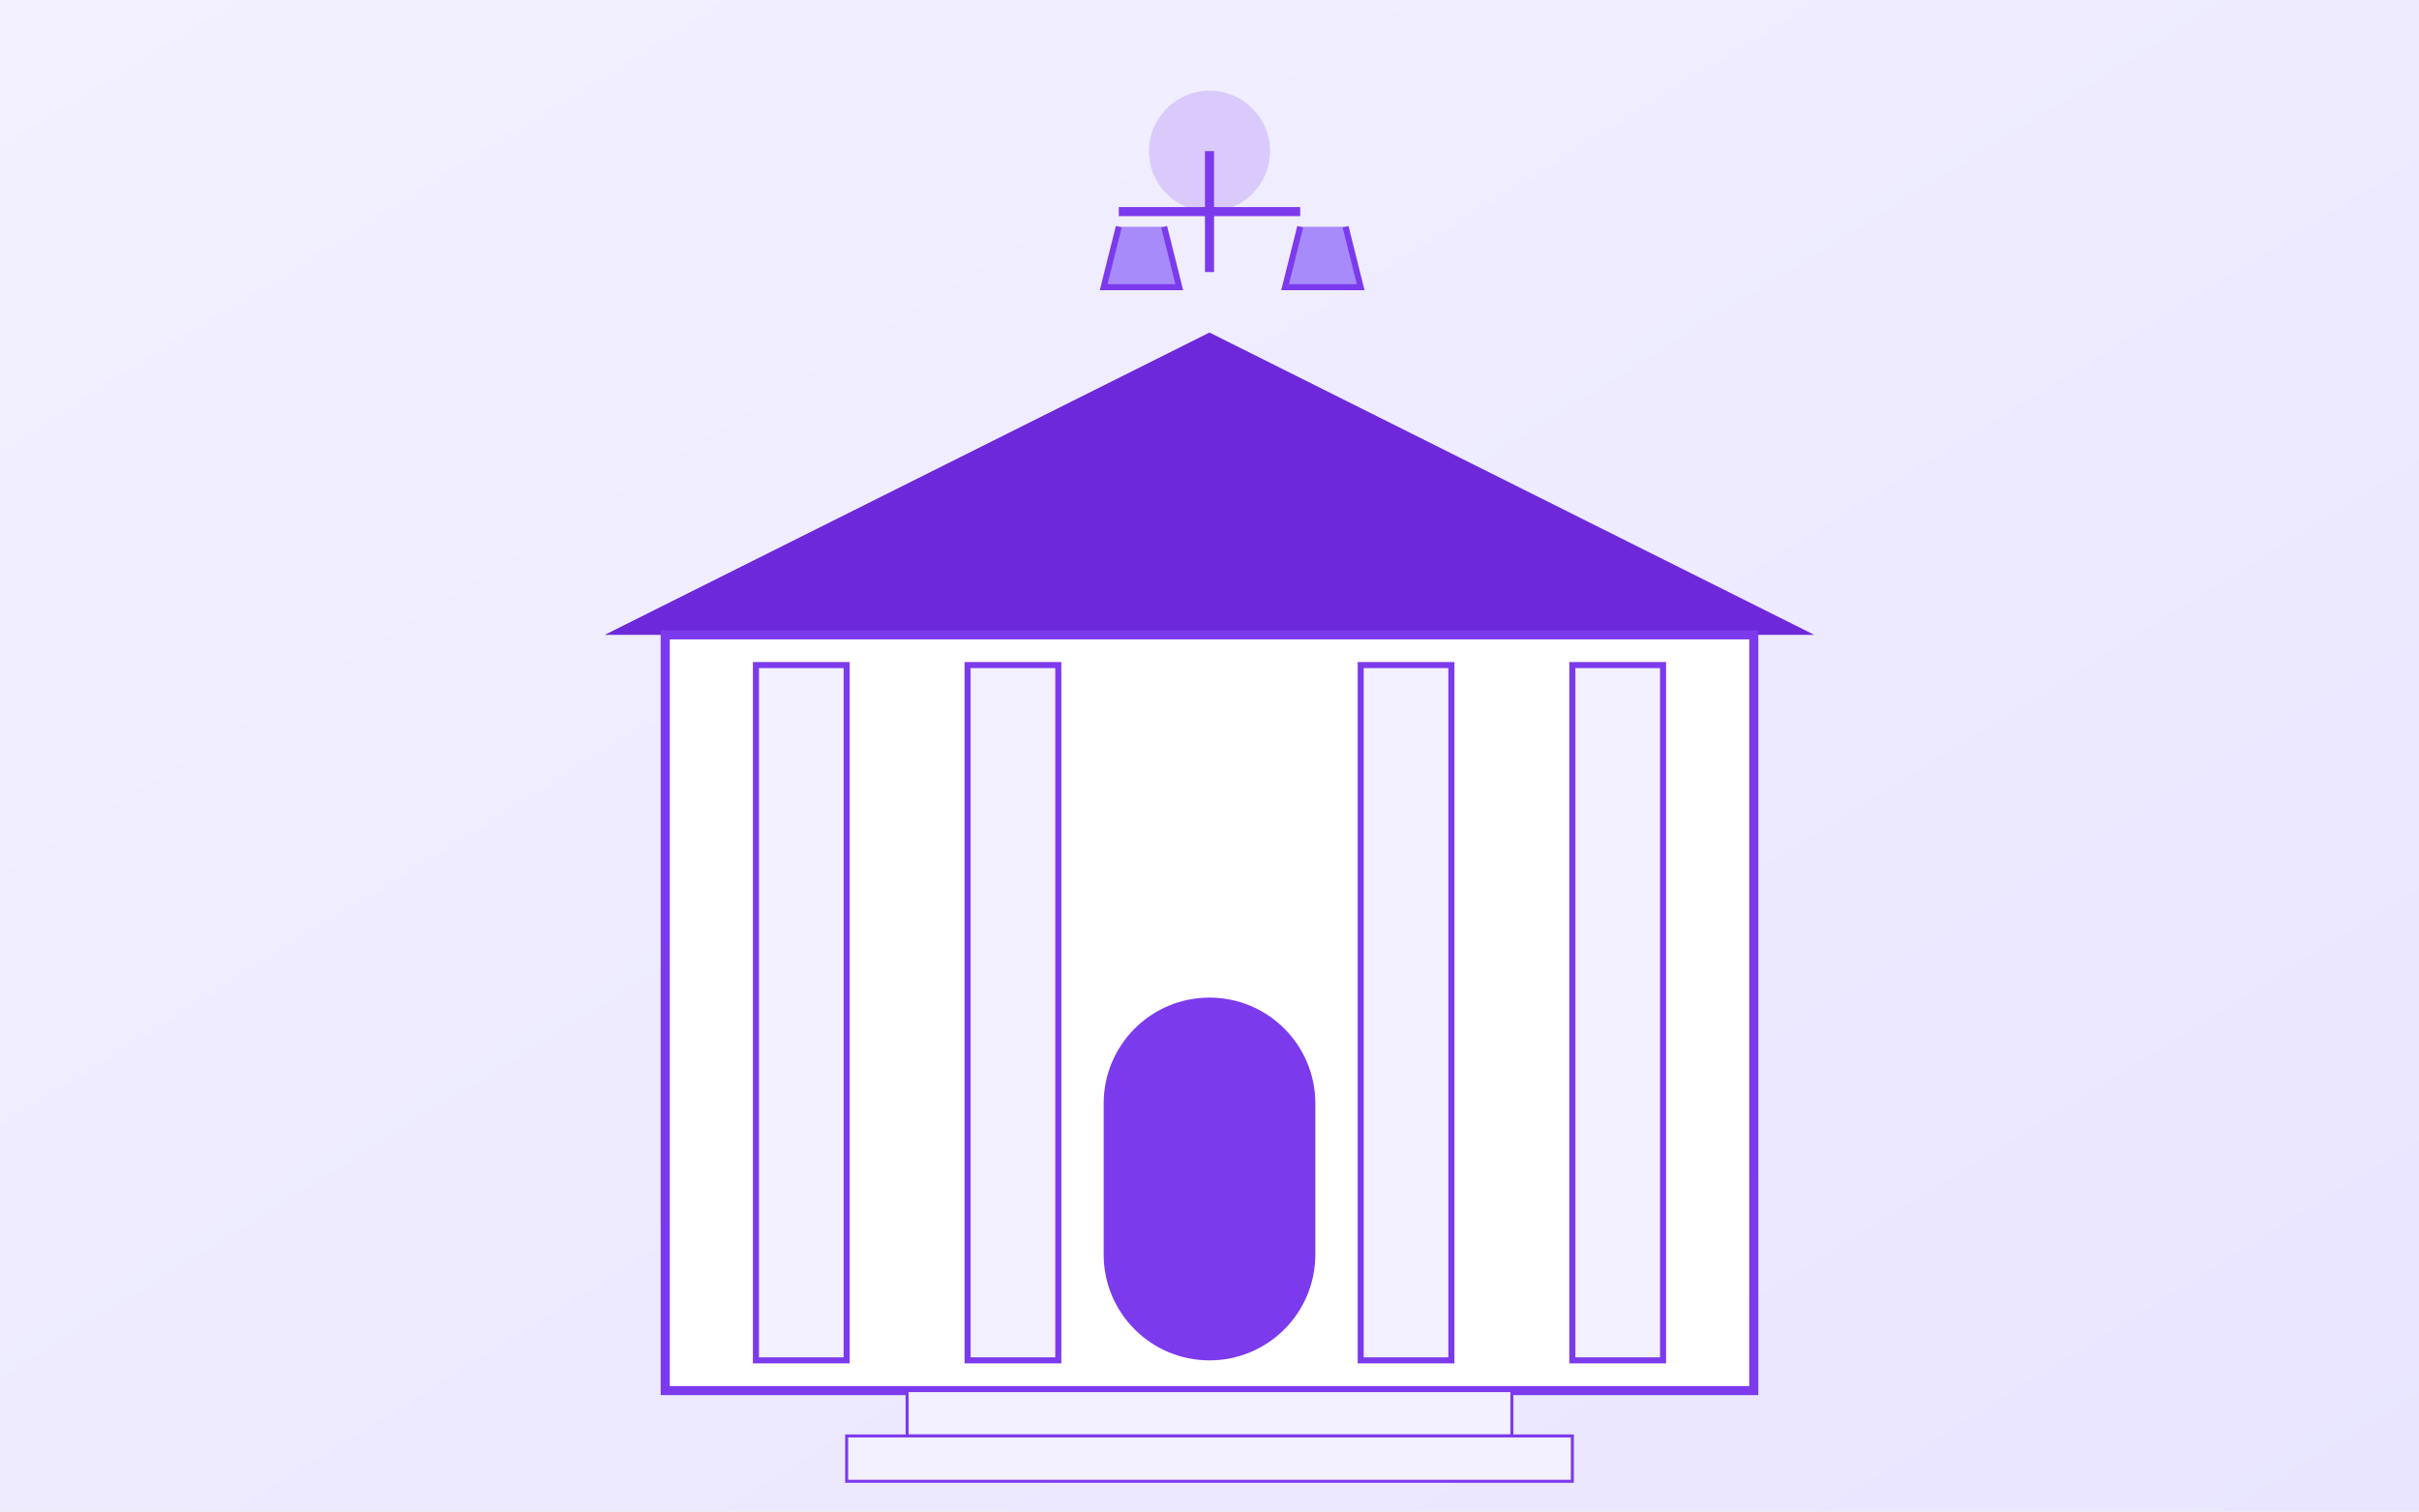
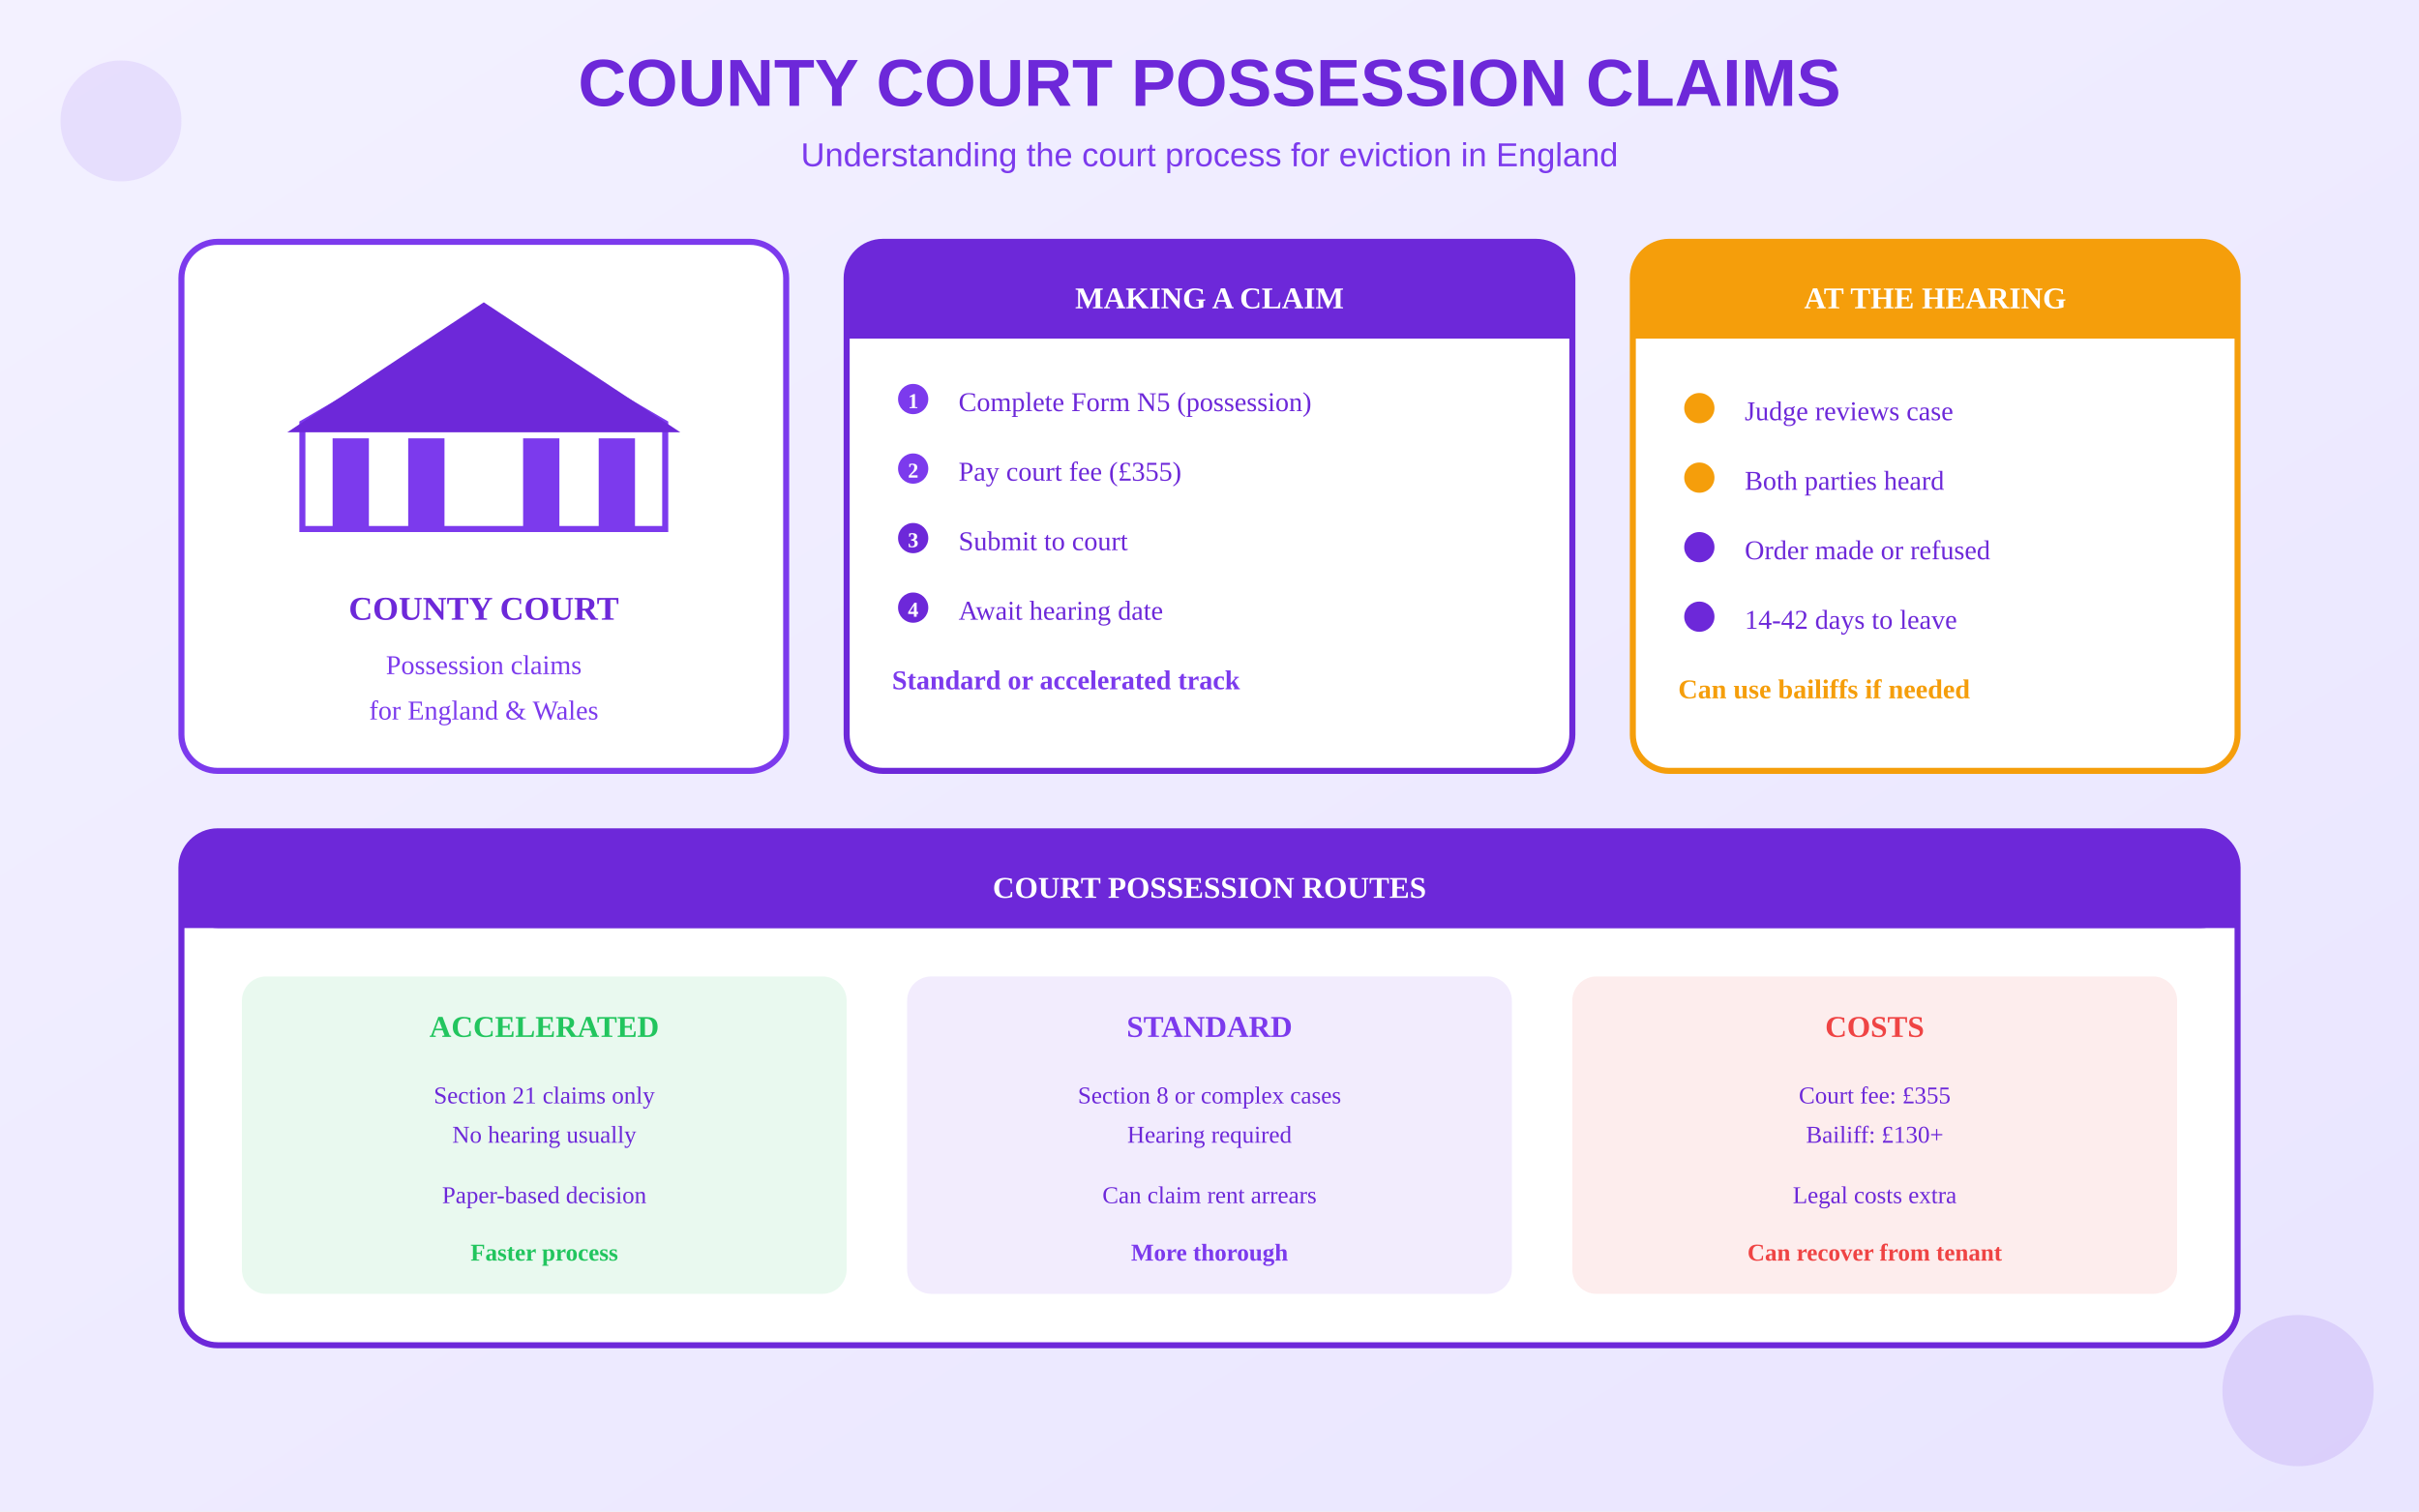
<svg xmlns="http://www.w3.org/2000/svg" viewBox="0 0 800 500">
  <defs>
    <linearGradient id="bgGrad" x1="0%" y1="0%" x2="100%" y2="100%">
      <stop offset="0%" style="stop-color:#F3F1FF" />
      <stop offset="100%" style="stop-color:#E9E5FF" />
    </linearGradient>
  </defs>
  <rect width="800" height="500" fill="url(#bgGrad)" />
-   <g transform="translate(200, 80)">
-     <path d="M0 130 L200 30 L400 130" fill="#6D28D9" />
-     <rect x="20" y="130" width="360" height="250" fill="white" stroke="#7C3AED" stroke-width="3" />
-     <rect x="50" y="140" width="30" height="230" fill="#F3F1FF" stroke="#7C3AED" stroke-width="2" />
-     <rect x="120" y="140" width="30" height="230" fill="#F3F1FF" stroke="#7C3AED" stroke-width="2" />
-     <rect x="250" y="140" width="30" height="230" fill="#F3F1FF" stroke="#7C3AED" stroke-width="2" />
-     <rect x="320" y="140" width="30" height="230" fill="#F3F1FF" stroke="#7C3AED" stroke-width="2" />
-     <rect x="165" y="250" width="70" height="120" rx="35" fill="#7C3AED" />
-     <rect x="100" y="380" width="200" height="15" fill="#F3F1FF" stroke="#7C3AED" stroke-width="1" />
-     <rect x="80" y="395" width="240" height="15" fill="#F3F1FF" stroke="#7C3AED" stroke-width="1" />
+   <text x="400" y="35" text-anchor="middle" fill="#6D28D9" font-size="22" font-weight="bold" font-family="Arial">COUNTY COURT POSSESSION CLAIMS</text>
+   <text x="400" y="55" text-anchor="middle" fill="#7C3AED" font-size="11" font-family="Arial">Understanding the court process for eviction in England</text>
+   <g transform="translate(60, 80)">
+     <rect x="0" y="0" width="200" height="175" rx="12" fill="white" stroke="#7C3AED" stroke-width="2" />
+     <g transform="translate(30, 10)">
+       <path d="M70 15 L130 50 L130 85 L10 85 L10 50 Z" fill="white" stroke="#7C3AED" stroke-width="2" />
+       <polygon points="70,10 135,53 5,53" fill="#6D28D9" />
+       <rect x="20" y="55" width="12" height="30" fill="#7C3AED" />
+       <rect x="45" y="55" width="12" height="30" fill="#7C3AED" />
+       <rect x="83" y="55" width="12" height="30" fill="#7C3AED" />
+       <rect x="108" y="55" width="12" height="30" fill="#7C3AED" />
+     </g>
+     <text x="100" y="125" text-anchor="middle" fill="#6D28D9" font-size="11" font-weight="bold">COUNTY COURT</text>
+     <text x="100" y="143" text-anchor="middle" fill="#7C3AED" font-size="9">Possession claims</text>
+     <text x="100" y="158" text-anchor="middle" fill="#7C3AED" font-size="9">for England &amp; Wales</text>
  </g>
-   <g transform="translate(350, 25)">
-     <circle cx="50" cy="25" r="20" fill="#7C3AED" opacity="0.2" />
-     <line x1="50" y1="25" x2="50" y2="65" stroke="#7C3AED" stroke-width="3" />
-     <line x1="20" y1="45" x2="80" y2="45" stroke="#7C3AED" stroke-width="3" />
-     <path d="M20 50 L15 70 L40 70 L35 50" fill="#A78BFA" stroke="#7C3AED" stroke-width="2" />
-     <path d="M80 50 L75 70 L100 70 L95 50" fill="#A78BFA" stroke="#7C3AED" stroke-width="2" />
+   <g transform="translate(280, 80)">
+     <rect x="0" y="0" width="240" height="175" rx="12" fill="white" stroke="#6D28D9" stroke-width="2" />
+     <rect x="0" y="0" width="240" height="32" rx="12" fill="#6D28D9" />
+     <rect x="0" y="20" width="240" height="12" fill="#6D28D9" />
+     <text x="120" y="22" text-anchor="middle" fill="white" font-size="10" font-weight="bold">MAKING A CLAIM</text>
+     <g transform="translate(15, 45)">
+       <circle cx="7" cy="7" r="5" fill="#7C3AED" />
+       <text x="7" y="10" text-anchor="middle" fill="white" font-size="7" font-weight="bold">1</text>
+       <text x="22" y="11" fill="#6D28D9" font-size="9">Complete Form N5 (possession)</text>
+     </g>
+     <g transform="translate(15, 68)">
+       <circle cx="7" cy="7" r="5" fill="#7C3AED" />
+       <text x="7" y="10" text-anchor="middle" fill="white" font-size="7" font-weight="bold">2</text>
+       <text x="22" y="11" fill="#6D28D9" font-size="9">Pay court fee (£355)</text>
+     </g>
+     <g transform="translate(15, 91)">
+       <circle cx="7" cy="7" r="5" fill="#6D28D9" />
+       <text x="7" y="10" text-anchor="middle" fill="white" font-size="7" font-weight="bold">3</text>
+       <text x="22" y="11" fill="#6D28D9" font-size="9">Submit to court</text>
+     </g>
+     <g transform="translate(15, 114)">
+       <circle cx="7" cy="7" r="5" fill="#6D28D9" />
+       <text x="7" y="10" text-anchor="middle" fill="white" font-size="7" font-weight="bold">4</text>
+       <text x="22" y="11" fill="#6D28D9" font-size="9">Await hearing date</text>
+     </g>
+     <g transform="translate(15, 137)">
+       <text x="0" y="11" fill="#7C3AED" font-size="9" font-weight="bold">Standard or accelerated track</text>
+     </g>
  </g>
+   <g transform="translate(540, 80)">
+     <rect x="0" y="0" width="200" height="175" rx="12" fill="white" stroke="#F59E0B" stroke-width="2" />
+     <rect x="0" y="0" width="200" height="32" rx="12" fill="#F59E0B" />
+     <rect x="0" y="20" width="200" height="12" fill="#F59E0B" />
+     <text x="100" y="22" text-anchor="middle" fill="white" font-size="10" font-weight="bold">AT THE HEARING</text>
+     <g transform="translate(15, 48)">
+       <circle cx="7" cy="7" r="5" fill="#F59E0B" />
+       <text x="22" y="11" fill="#6D28D9" font-size="9">Judge reviews case</text>
+     </g>
+     <g transform="translate(15, 71)">
+       <circle cx="7" cy="7" r="5" fill="#F59E0B" />
+       <text x="22" y="11" fill="#6D28D9" font-size="9">Both parties heard</text>
+     </g>
+     <g transform="translate(15, 94)">
+       <circle cx="7" cy="7" r="5" fill="#6D28D9" />
+       <text x="22" y="11" fill="#6D28D9" font-size="9">Order made or refused</text>
+     </g>
+     <g transform="translate(15, 117)">
+       <circle cx="7" cy="7" r="5" fill="#6D28D9" />
+       <text x="22" y="11" fill="#6D28D9" font-size="9">14-42 days to leave</text>
+     </g>
+     <g transform="translate(15, 140)">
+       <text x="0" y="11" fill="#F59E0B" font-size="9" font-weight="bold">Can use bailiffs if needed</text>
+     </g>
+   </g>
+   <g transform="translate(60, 275)">
+     <rect x="0" y="0" width="680" height="170" rx="12" fill="white" stroke="#6D28D9" stroke-width="2" />
+     <rect x="0" y="0" width="680" height="32" rx="12" fill="#6D28D9" />
+     <rect x="0" y="20" width="680" height="12" fill="#6D28D9" />
+     <text x="340" y="22" text-anchor="middle" fill="white" font-size="10" font-weight="bold">COURT POSSESSION ROUTES</text>
+     <g transform="translate(20, 48)">
+       <rect x="0" y="0" width="200" height="105" rx="8" fill="#22C55E" opacity="0.1" />
+       <text x="100" y="20" text-anchor="middle" fill="#22C55E" font-size="10" font-weight="bold">ACCELERATED</text>
+       <text x="100" y="42" text-anchor="middle" fill="#6D28D9" font-size="8">Section 21 claims only</text>
+       <text x="100" y="55" text-anchor="middle" fill="#6D28D9" font-size="8">No hearing usually</text>
+       <text x="100" y="75" text-anchor="middle" fill="#6D28D9" font-size="8">Paper-based decision</text>
+       <text x="100" y="94" text-anchor="middle" fill="#22C55E" font-size="8" font-weight="bold">Faster process</text>
+     </g>
+     <g transform="translate(240, 48)">
+       <rect x="0" y="0" width="200" height="105" rx="8" fill="#7C3AED" opacity="0.1" />
+       <text x="100" y="20" text-anchor="middle" fill="#7C3AED" font-size="10" font-weight="bold">STANDARD</text>
+       <text x="100" y="42" text-anchor="middle" fill="#6D28D9" font-size="8">Section 8 or complex cases</text>
+       <text x="100" y="55" text-anchor="middle" fill="#6D28D9" font-size="8">Hearing required</text>
+       <text x="100" y="75" text-anchor="middle" fill="#6D28D9" font-size="8">Can claim rent arrears</text>
+       <text x="100" y="94" text-anchor="middle" fill="#7C3AED" font-size="8" font-weight="bold">More thorough</text>
+     </g>
+     <g transform="translate(460, 48)">
+       <rect x="0" y="0" width="200" height="105" rx="8" fill="#EF4444" opacity="0.1" />
+       <text x="100" y="20" text-anchor="middle" fill="#EF4444" font-size="10" font-weight="bold">COSTS</text>
+       <text x="100" y="42" text-anchor="middle" fill="#6D28D9" font-size="8">Court fee: £355</text>
+       <text x="100" y="55" text-anchor="middle" fill="#6D28D9" font-size="8">Bailiff: £130+</text>
+       <text x="100" y="75" text-anchor="middle" fill="#6D28D9" font-size="8">Legal costs extra</text>
+       <text x="100" y="94" text-anchor="middle" fill="#EF4444" font-size="8" font-weight="bold">Can recover from tenant</text>
+     </g>
+   </g>
+   <circle cx="40" cy="40" r="20" fill="#7C3AED" opacity="0.1" />
+   <circle cx="760" cy="460" r="25" fill="#6D28D9" opacity="0.12" />
</svg>
